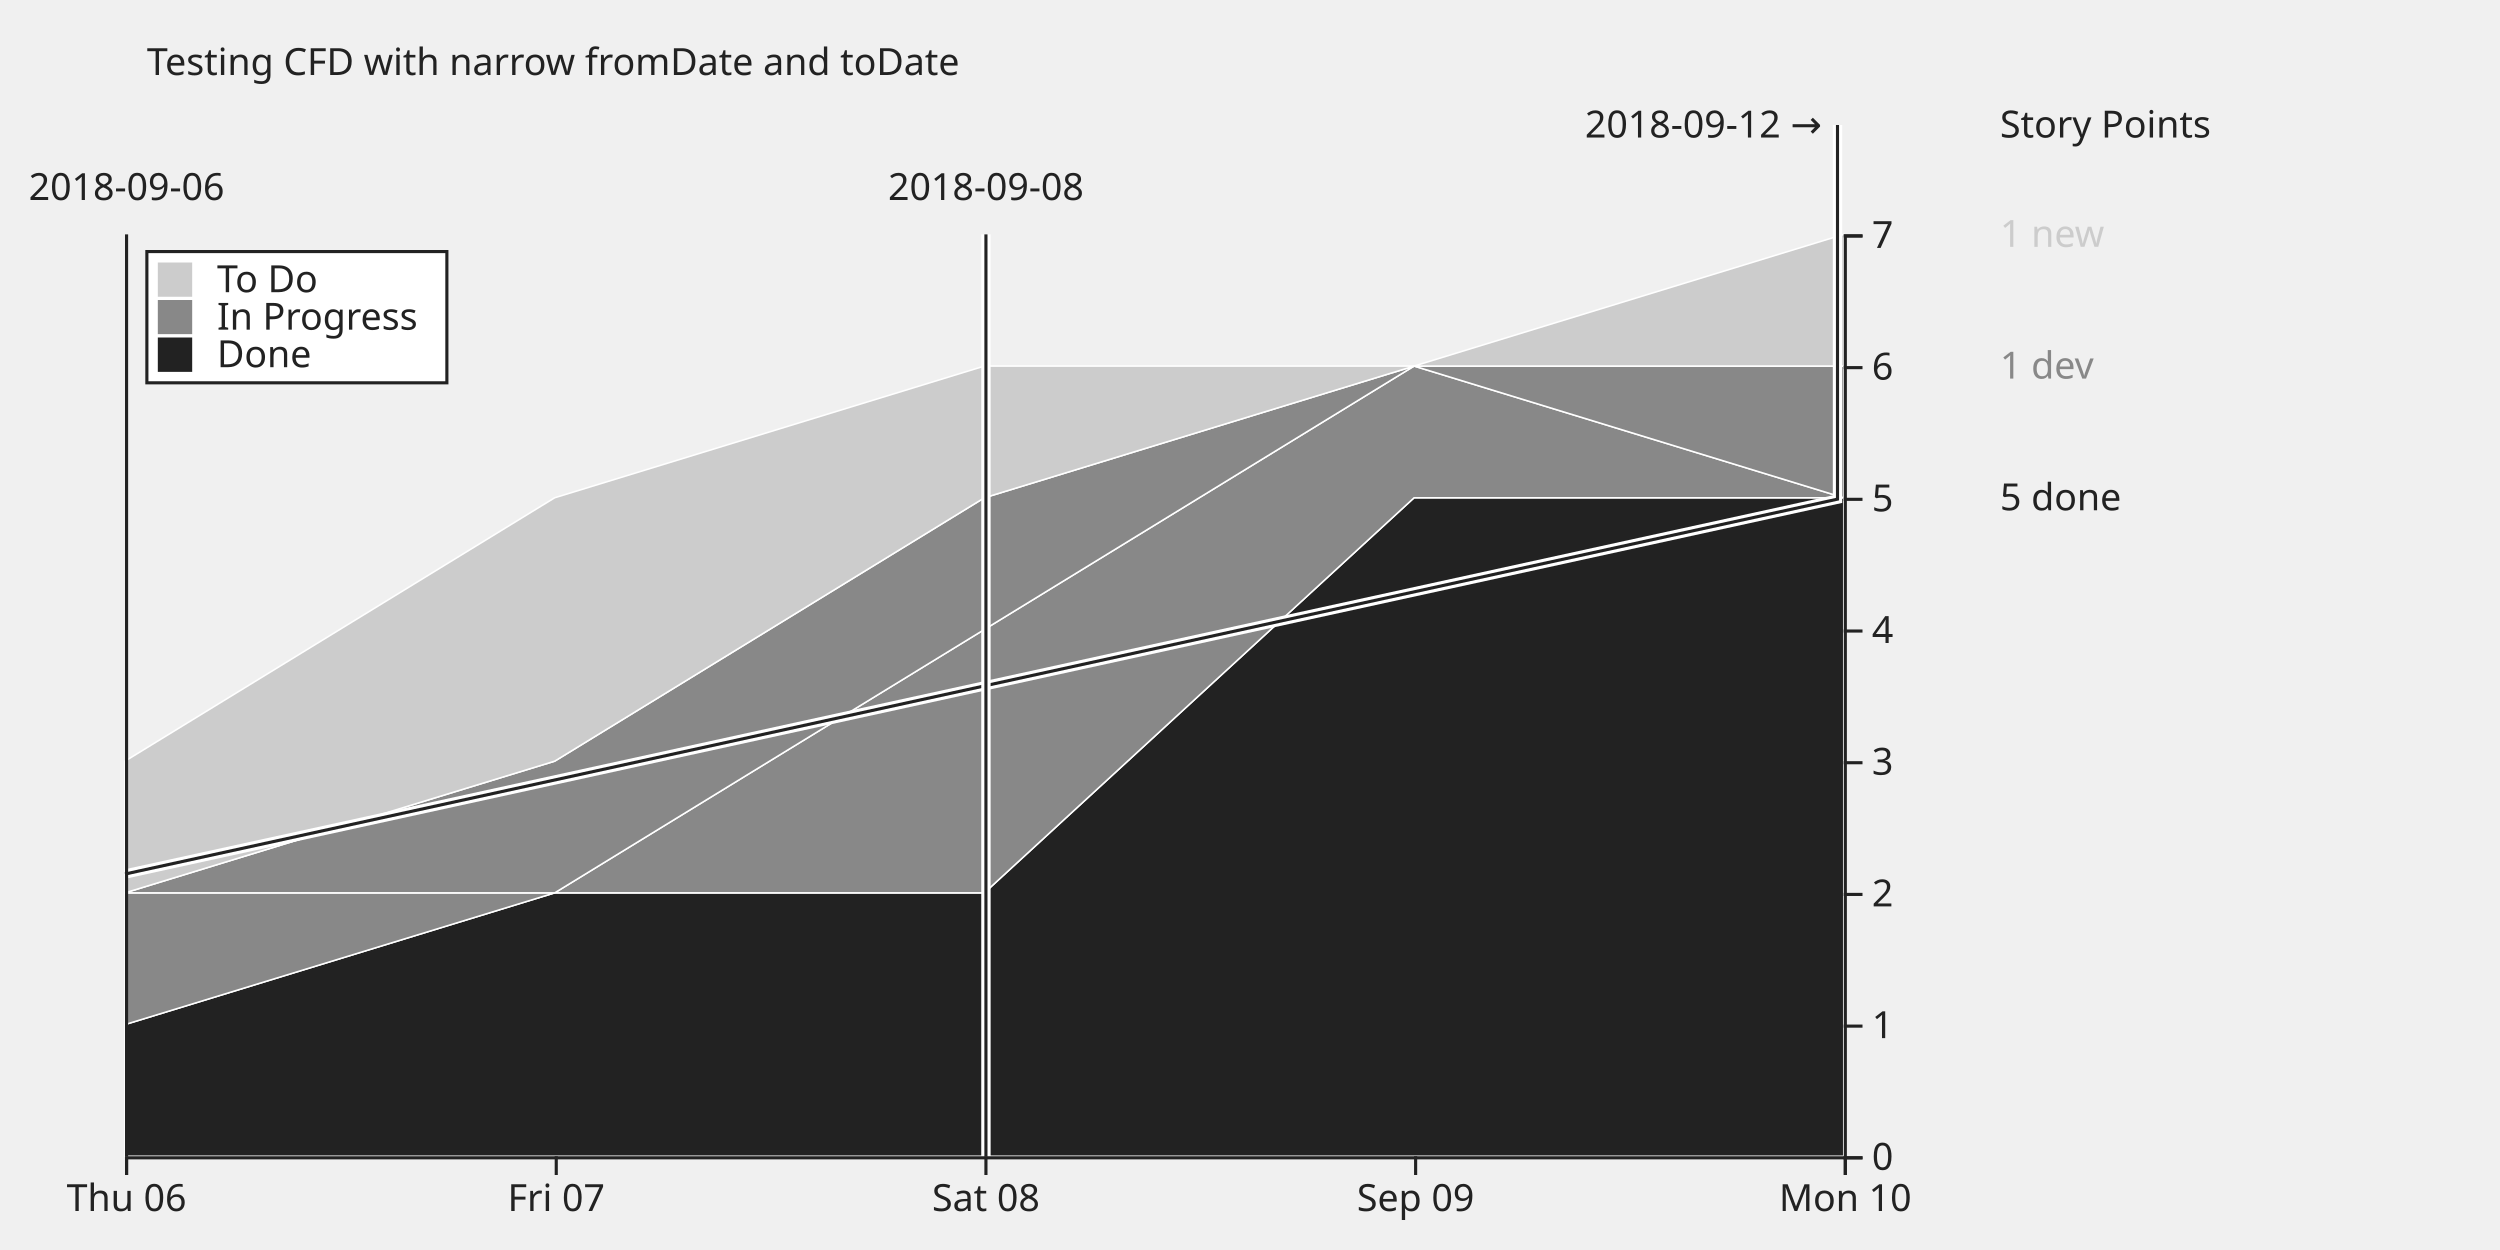
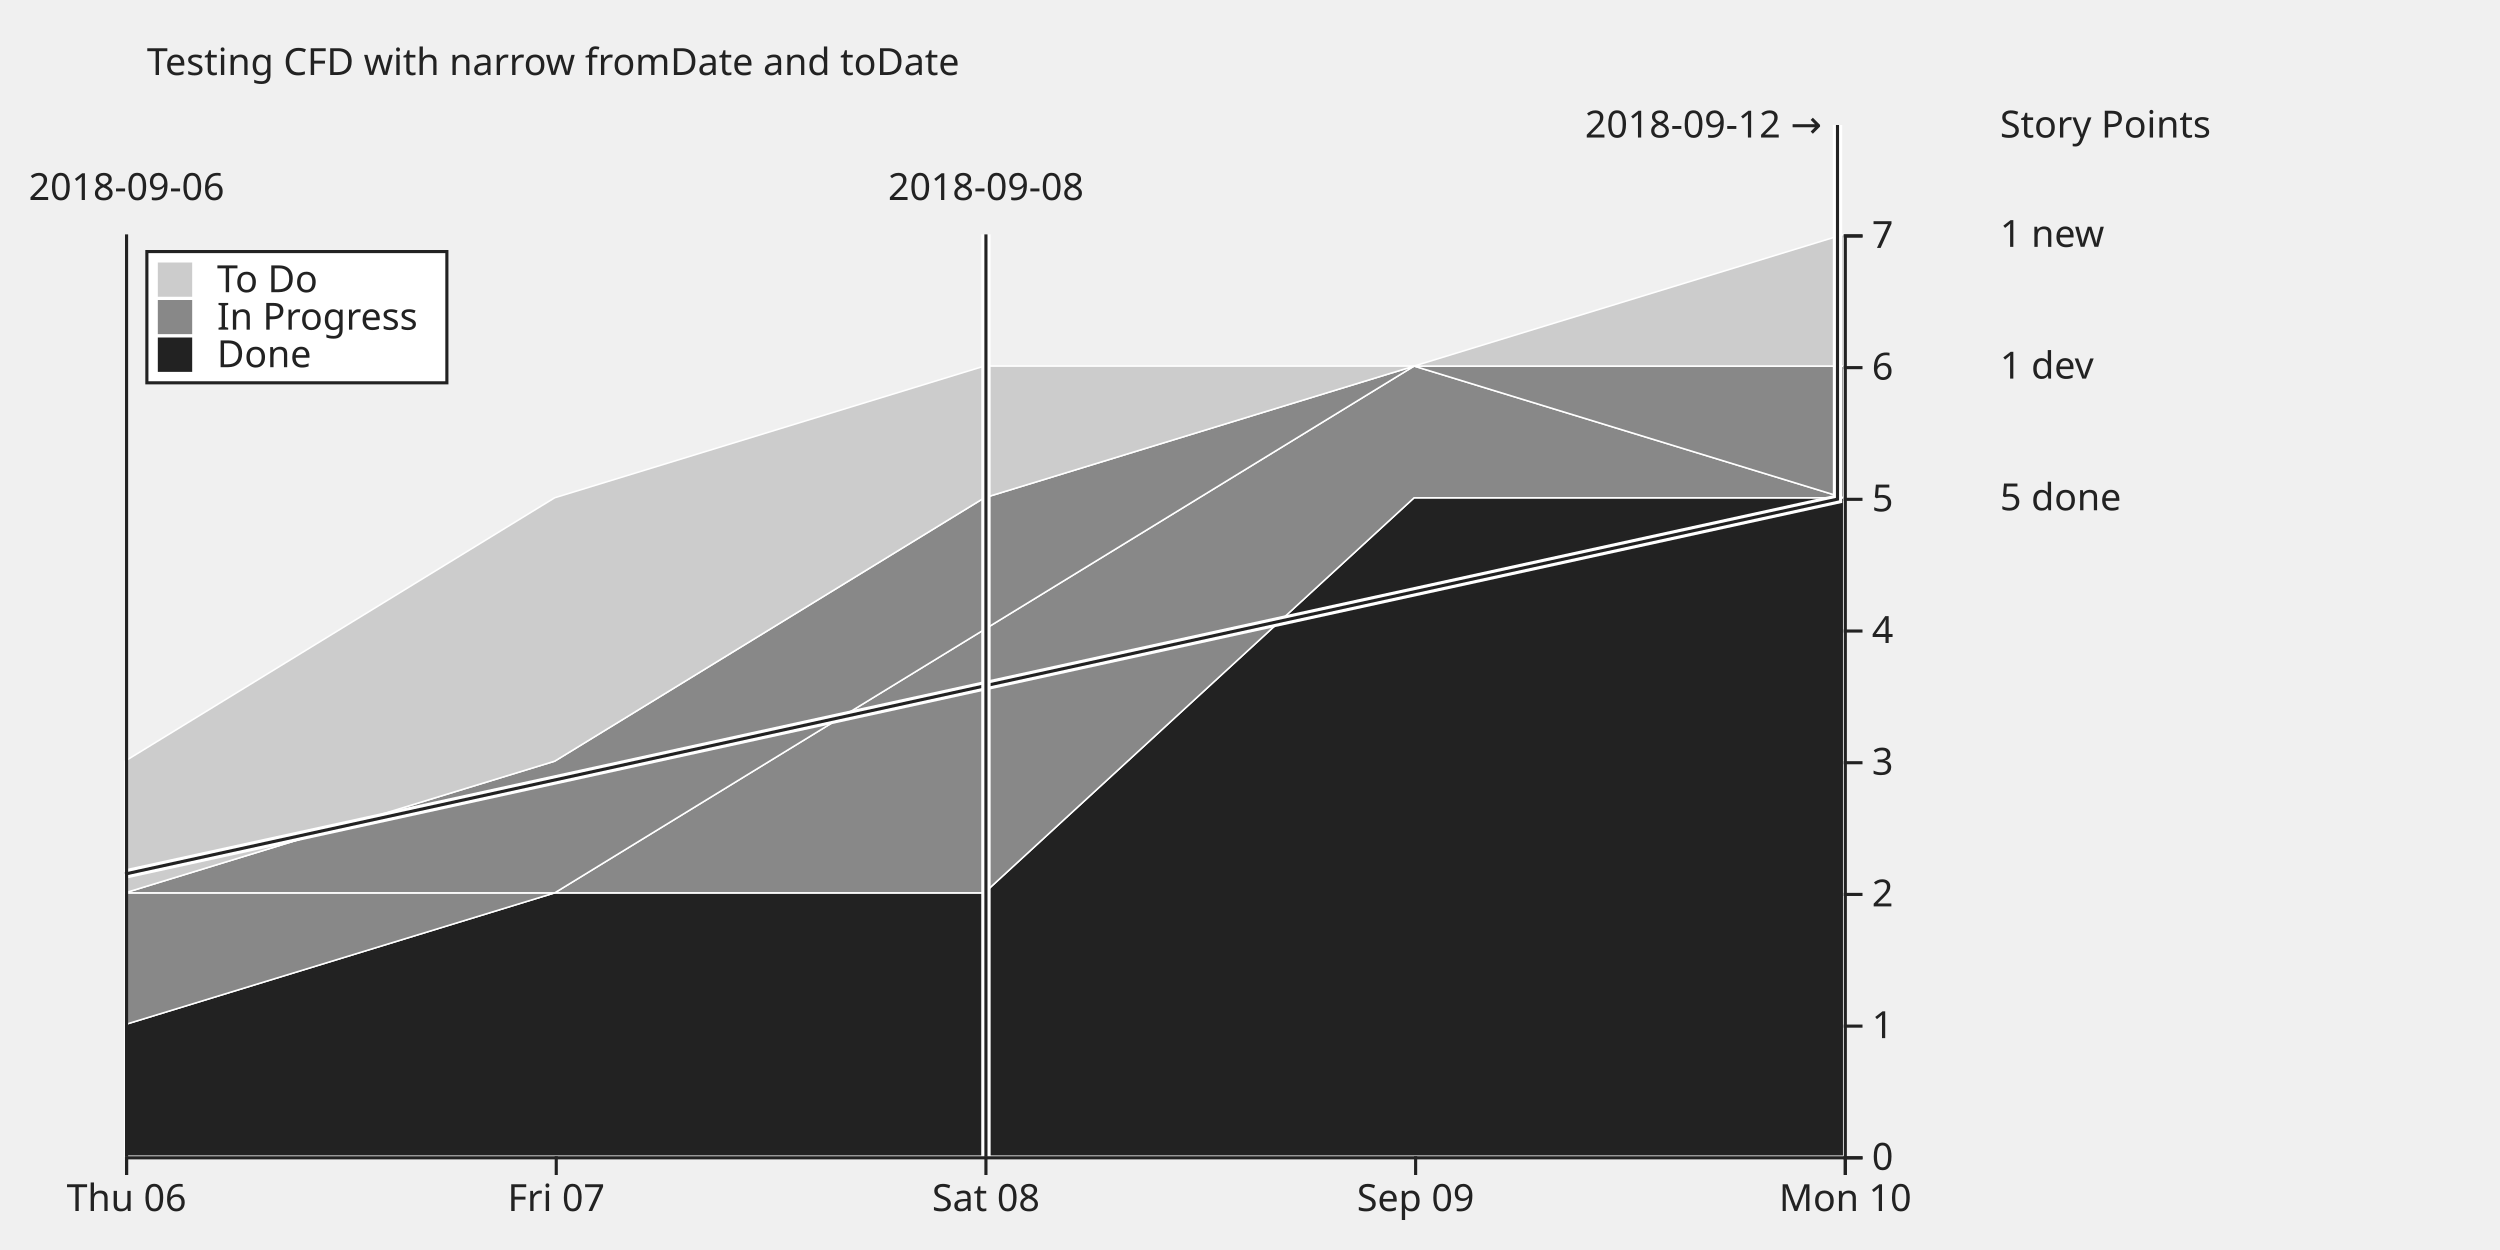
<svg xmlns="http://www.w3.org/2000/svg" width="800" height="400">
  <g transform="translate(40,75)">
    <g class="layer">
      <path class="area" style="fill: #222; stroke: #fff; stroke-width: .5;" d="M0,252.857L137.5,210.714L275,210.714L412.5,84.286L550,84.286L550,295L412.5,295L275,295L137.5,295L0,295Z" />
      <text x="600" y="84.286" dy="4px" font-size="12px" font-family="sans-serif" style="text-anchor: start; fill: #222;">5 done</text>
    </g>
    <g class="layer">
      <path class="area" style="fill: #888; stroke: #fff; stroke-width: .5;" d="M0,210.714L137.5,210.714L275,126.429L412.5,42.143L550,84.286L550,84.286L412.5,84.286L275,210.714L137.5,210.714L0,252.857Z" />
    </g>
    <g class="layer">
      <path class="area" style="fill: #888; stroke: #fff; stroke-width: .5;" d="M0,210.714L137.5,168.571L275,84.286L412.5,42.143L550,42.143L550,84.286L412.5,42.143L275,126.429L137.5,210.714L0,210.714Z" />
-       <text x="600" y="42.143" dy="4px" font-size="12px" font-family="sans-serif" style="text-anchor: start; fill: #888;">1 dev</text>
+       <text x="600" y="42.143" dy="4px" font-size="12px" font-family="sans-serif" style="text-anchor: start; fill: #222;">1 dev</text>
    </g>
    <g class="layer">
      <path class="area" style="fill: #ccc; stroke: #fff; stroke-width: .5;" d="M0,168.571L137.5,84.286L275,42.143L412.5,42.143L550,0L550,42.143L412.5,42.143L275,84.286L137.5,168.571L0,210.714Z" />
-       <text x="600" y="0" dy="4px" font-size="12px" font-family="sans-serif" style="text-anchor: start; fill: #ccc;">1 new</text>
+       <text x="600" y="0" dy="4px" font-size="12px" font-family="sans-serif" style="text-anchor: start; fill: #222;">1 new</text>
    </g>
    <path d="M0,204.694L548,84.724L548,-35" fill="none" style="stroke-width: 3; stroke: #fff;" />
    <path d="M0,204.694L548,84.724L548,-35" fill="none" style="stroke-width: 1; stroke: #222;" />
    <text x="543" y="-35" dy="4px" font-size="12" font-family="sans-serif" style="text-anchor: end; fill: #222;">2018-09-12 →</text>
    <line x1="0.5" y1="295" x2="0.5" y2="0" style="stroke-width: 1; stroke: #222;" />
    <rect style="fill: #fff;" />
    <text x="0.5" y="-15" dy="4px" font-size="12px" font-family="sans-serif" style="fill: #222; text-anchor: middle;">2018-09-06</text>
    <line x1="275.5" y1="295" x2="275.5" y2="0" style="stroke-width: 3; stroke: #fff;" />
    <line x1="275.5" y1="295" x2="275.5" y2="0" style="stroke-width: 1; stroke: #222;" />
    <rect style="fill: #fff;" />
    <text x="275.5" y="-15" dy="4px" font-size="12px" font-family="sans-serif" style="fill: #222; text-anchor: middle;">2018-09-08</text>
    <g transform="translate(0,295)" fill="none" font-size="10" font-family="sans-serif" text-anchor="middle">
      <path class="domain" stroke="currentColor" d="M0.5,6V0.5H550.5V6" style="stroke: #222;" />
      <g class="tick" opacity="1" transform="translate(0.5,0)">
        <line stroke="currentColor" y2="6" style="stroke: #222;" />
        <text fill="currentColor" y="9" dy="0.71em" style="fill: #222;" font-size="12px" font-family="sans-serif">Thu 06</text>
      </g>
      <g class="tick" opacity="1" transform="translate(138,0)">
        <line stroke="currentColor" y2="6" style="stroke: #222;" />
        <text fill="currentColor" y="9" dy="0.71em" style="fill: #222;" font-size="12px" font-family="sans-serif">Fri 07</text>
      </g>
      <g class="tick" opacity="1" transform="translate(275.5,0)">
        <line stroke="currentColor" y2="6" style="stroke: #222;" />
        <text fill="currentColor" y="9" dy="0.71em" style="fill: #222;" font-size="12px" font-family="sans-serif">Sat 08</text>
      </g>
      <g class="tick" opacity="1" transform="translate(413,0)">
        <line stroke="currentColor" y2="6" style="stroke: #222;" />
        <text fill="currentColor" y="9" dy="0.71em" style="fill: #222;" font-size="12px" font-family="sans-serif">Sep 09</text>
      </g>
      <g class="tick" opacity="1" transform="translate(550.5,0)">
        <line stroke="currentColor" y2="6" style="stroke: #222;" />
        <text fill="currentColor" y="9" dy="0.71em" style="fill: #222;" font-size="12px" font-family="sans-serif">Mon 10</text>
      </g>
    </g>
    <g transform="translate(550 ,0)" fill="none" font-size="10" font-family="sans-serif" text-anchor="start">
      <path class="domain" stroke="currentColor" d="M6,295.5H0.5V0.5H6" style="stroke: #222;" />
      <g class="tick" opacity="1" transform="translate(0,295.5)">
        <line stroke="currentColor" x2="6" style="stroke: #222;" />
        <text fill="currentColor" x="9" dy="0.32em" style="fill: #222;" font-size="12px" font-family="sans-serif">0</text>
      </g>
      <g class="tick" opacity="1" transform="translate(0,253.3571)">
        <line stroke="currentColor" x2="6" style="stroke: #222;" />
        <text fill="currentColor" x="9" dy="0.32em" style="fill: #222;" font-size="12px" font-family="sans-serif">1</text>
      </g>
      <g class="tick" opacity="1" transform="translate(0,211.2143)">
        <line stroke="currentColor" x2="6" style="stroke: #222;" />
        <text fill="currentColor" x="9" dy="0.32em" style="fill: #222;" font-size="12px" font-family="sans-serif">2</text>
      </g>
      <g class="tick" opacity="1" transform="translate(0,169.0714)">
        <line stroke="currentColor" x2="6" style="stroke: #222;" />
        <text fill="currentColor" x="9" dy="0.32em" style="fill: #222;" font-size="12px" font-family="sans-serif">3</text>
      </g>
      <g class="tick" opacity="1" transform="translate(0,126.9286)">
        <line stroke="currentColor" x2="6" style="stroke: #222;" />
        <text fill="currentColor" x="9" dy="0.32em" style="fill: #222;" font-size="12px" font-family="sans-serif">4</text>
      </g>
      <g class="tick" opacity="1" transform="translate(0,84.78571)">
        <line stroke="currentColor" x2="6" style="stroke: #222;" />
        <text fill="currentColor" x="9" dy="0.32em" style="fill: #222;" font-size="12px" font-family="sans-serif">5</text>
      </g>
      <g class="tick" opacity="1" transform="translate(0,42.64286)">
        <line stroke="currentColor" x2="6" style="stroke: #222;" />
        <text fill="currentColor" x="9" dy="0.32em" style="fill: #222;" font-size="12px" font-family="sans-serif">6</text>
      </g>
      <g class="tick" opacity="1" transform="translate(0,0.5)">
        <line stroke="currentColor" x2="6" style="stroke: #222;" />
        <text fill="currentColor" x="9" dy="0.32em" style="fill: #222;" font-size="12px" font-family="sans-serif">7</text>
      </g>
    </g>
    <text x="7" y="-55" dy="4px" font-size="12px" font-family="sans-serif" style="text-anchor: start; fill: #222;">Testing CFD with narrow fromDate and toDate</text>
    <rect x="7" y="5.5" width="96" height="42" style="fill: #fff; stroke: #222;" />
    <rect x="10" y="8.5" width="12" height="12" style="fill: #ccc; stroke: #fff;" />
    <text x="29.44" y="14.5" dy="4px" font-size="12px" font-family="sans-serif" style="text-anchor: start; fill: #222;">To Do</text>
    <rect x="10" y="20.5" width="12" height="12" style="fill: #888; stroke: #fff;" />
    <text x="29.44" y="26.5" dy="4px" font-size="12px" font-family="sans-serif" style="text-anchor: start; fill: #222;">In Progress</text>
    <rect x="10" y="32.5" width="12" height="12" style="fill: #222; stroke: #fff;" />
    <text x="29.44" y="38.5" dy="4px" font-size="12px" font-family="sans-serif" style="text-anchor: start; fill: #222;">Done</text>
    <text x="600" y="-35" dy="4px" font-size="12px" font-family="sans-serif" style="text-anchor: start; fill: #222;">Story Points</text>
    <rect fill="#fff" stroke="#222" class="focus-item" width="12" height="12" style="display: none;" />
    <text dy="4px" font-size="12px" font-family="sans-serif" style="text-anchor: start; fill: #222; display: none;" />
    <text dy="4px" font-size="12px" font-family="sans-serif" style="text-anchor: start; fill: #222; display: none;" />
    <text dy="4px" font-size="12px" font-family="sans-serif" style="text-anchor: start; fill: #222; display: none;" />
    <text dy="4px" font-size="12px" font-family="sans-serif" style="text-anchor: start; fill: #222; display: none;" />
    <text dy="4px" font-size="12px" font-family="sans-serif" style="text-anchor: start; fill: #222; display: none;" />
    <text dy="4px" font-size="12px" font-family="sans-serif" style="text-anchor: start; fill: #222; display: none;" />
    <text dy="4px" font-size="12px" font-family="sans-serif" style="text-anchor: start; fill: #222; display: none;" />
    <text dy="4px" font-size="12px" font-family="sans-serif" style="text-anchor: start; fill: #222; display: none;" />
    <text dy="4px" font-size="12px" font-family="sans-serif" style="text-anchor: start; fill: #222; display: none;" />
    <text dy="4px" font-size="12px" font-family="sans-serif" style="text-anchor: start; fill: #222; display: none;" />
    <text dy="4px" font-size="12px" font-family="sans-serif" style="text-anchor: start; fill: #222; display: none;" />
    <text dy="4px" font-size="12px" font-family="sans-serif" style="text-anchor: start; fill: #222; display: none;" />
    <text dy="4px" font-size="12px" font-family="sans-serif" style="text-anchor: start; fill: #222; display: none;" />
    <text dy="4px" font-size="12px" font-family="sans-serif" style="text-anchor: start; fill: #222; display: none;" />
    <text dy="4px" font-size="12px" font-family="sans-serif" style="text-anchor: start; fill: #222; display: none;" />
    <text dy="4px" font-size="12px" font-family="sans-serif" style="text-anchor: start; fill: #222; display: none;" />
    <text dy="4px" font-size="12px" font-family="sans-serif" style="text-anchor: start; fill: #222; display: none;" />
    <text dy="4px" font-size="12px" font-family="sans-serif" style="text-anchor: start; fill: #222; display: none;" />
    <text dy="4px" font-size="12px" font-family="sans-serif" style="text-anchor: start; fill: #222; display: none;" />
    <text dy="4px" font-size="12px" font-family="sans-serif" style="text-anchor: start; fill: #222; display: none;" />
    <text dy="4px" font-size="12px" font-family="sans-serif" style="text-anchor: start; fill: #222; display: none;" />
    <text dy="4px" font-size="12px" font-family="sans-serif" style="text-anchor: start; fill: #222; display: none;" />
    <text dy="4px" font-size="12px" font-family="sans-serif" style="text-anchor: start; fill: #222; display: none;" />
    <text dy="4px" font-size="12px" font-family="sans-serif" style="text-anchor: start; fill: #222; display: none;" />
    <text dy="4px" font-size="12px" font-family="sans-serif" style="text-anchor: start; fill: #222; display: none;" />
    <text dy="4px" font-size="12px" font-family="sans-serif" style="text-anchor: start; fill: #222; display: none;" />
    <text dy="4px" font-size="12px" font-family="sans-serif" style="text-anchor: start; fill: #222; display: none;" />
    <text dy="4px" font-size="12px" font-family="sans-serif" style="text-anchor: start; fill: #222; display: none;" />
    <text dy="4px" font-size="12px" font-family="sans-serif" style="text-anchor: start; fill: #222; display: none;" />
    <text dy="4px" font-size="12px" font-family="sans-serif" style="text-anchor: start; fill: #222; display: none;" />
    <text dy="4px" font-size="12px" font-family="sans-serif" style="text-anchor: start; fill: #222; display: none;" />
    <text dy="4px" font-size="12px" font-family="sans-serif" style="text-anchor: start; fill: #222; display: none;" />
    <text dy="4px" font-size="12px" font-family="sans-serif" style="text-anchor: start; fill: #222; display: none;" />
    <text dy="4px" font-size="12px" font-family="sans-serif" style="text-anchor: start; fill: #222; display: none;" />
    <text dy="4px" font-size="12px" font-family="sans-serif" style="text-anchor: start; fill: #222; display: none;" />
    <text dy="4px" font-size="12px" font-family="sans-serif" style="text-anchor: start; fill: #222; display: none;" />
    <text dy="4px" font-size="12px" font-family="sans-serif" style="text-anchor: start; fill: #222; display: none;" />
    <text dy="4px" font-size="12px" font-family="sans-serif" style="text-anchor: start; fill: #222; display: none;" />
    <text dy="4px" font-size="12px" font-family="sans-serif" style="text-anchor: start; fill: #222; display: none;" />
    <text dy="4px" font-size="12px" font-family="sans-serif" style="text-anchor: start; fill: #222; display: none;" />
    <line style="display: none; stroke-width: 3; stroke: #fff;" />
    <line style="display: none; stroke-width: 1; stroke: #222;" />
    <rect width="550" height="295" fill="transparent" />
  </g>
</svg>
